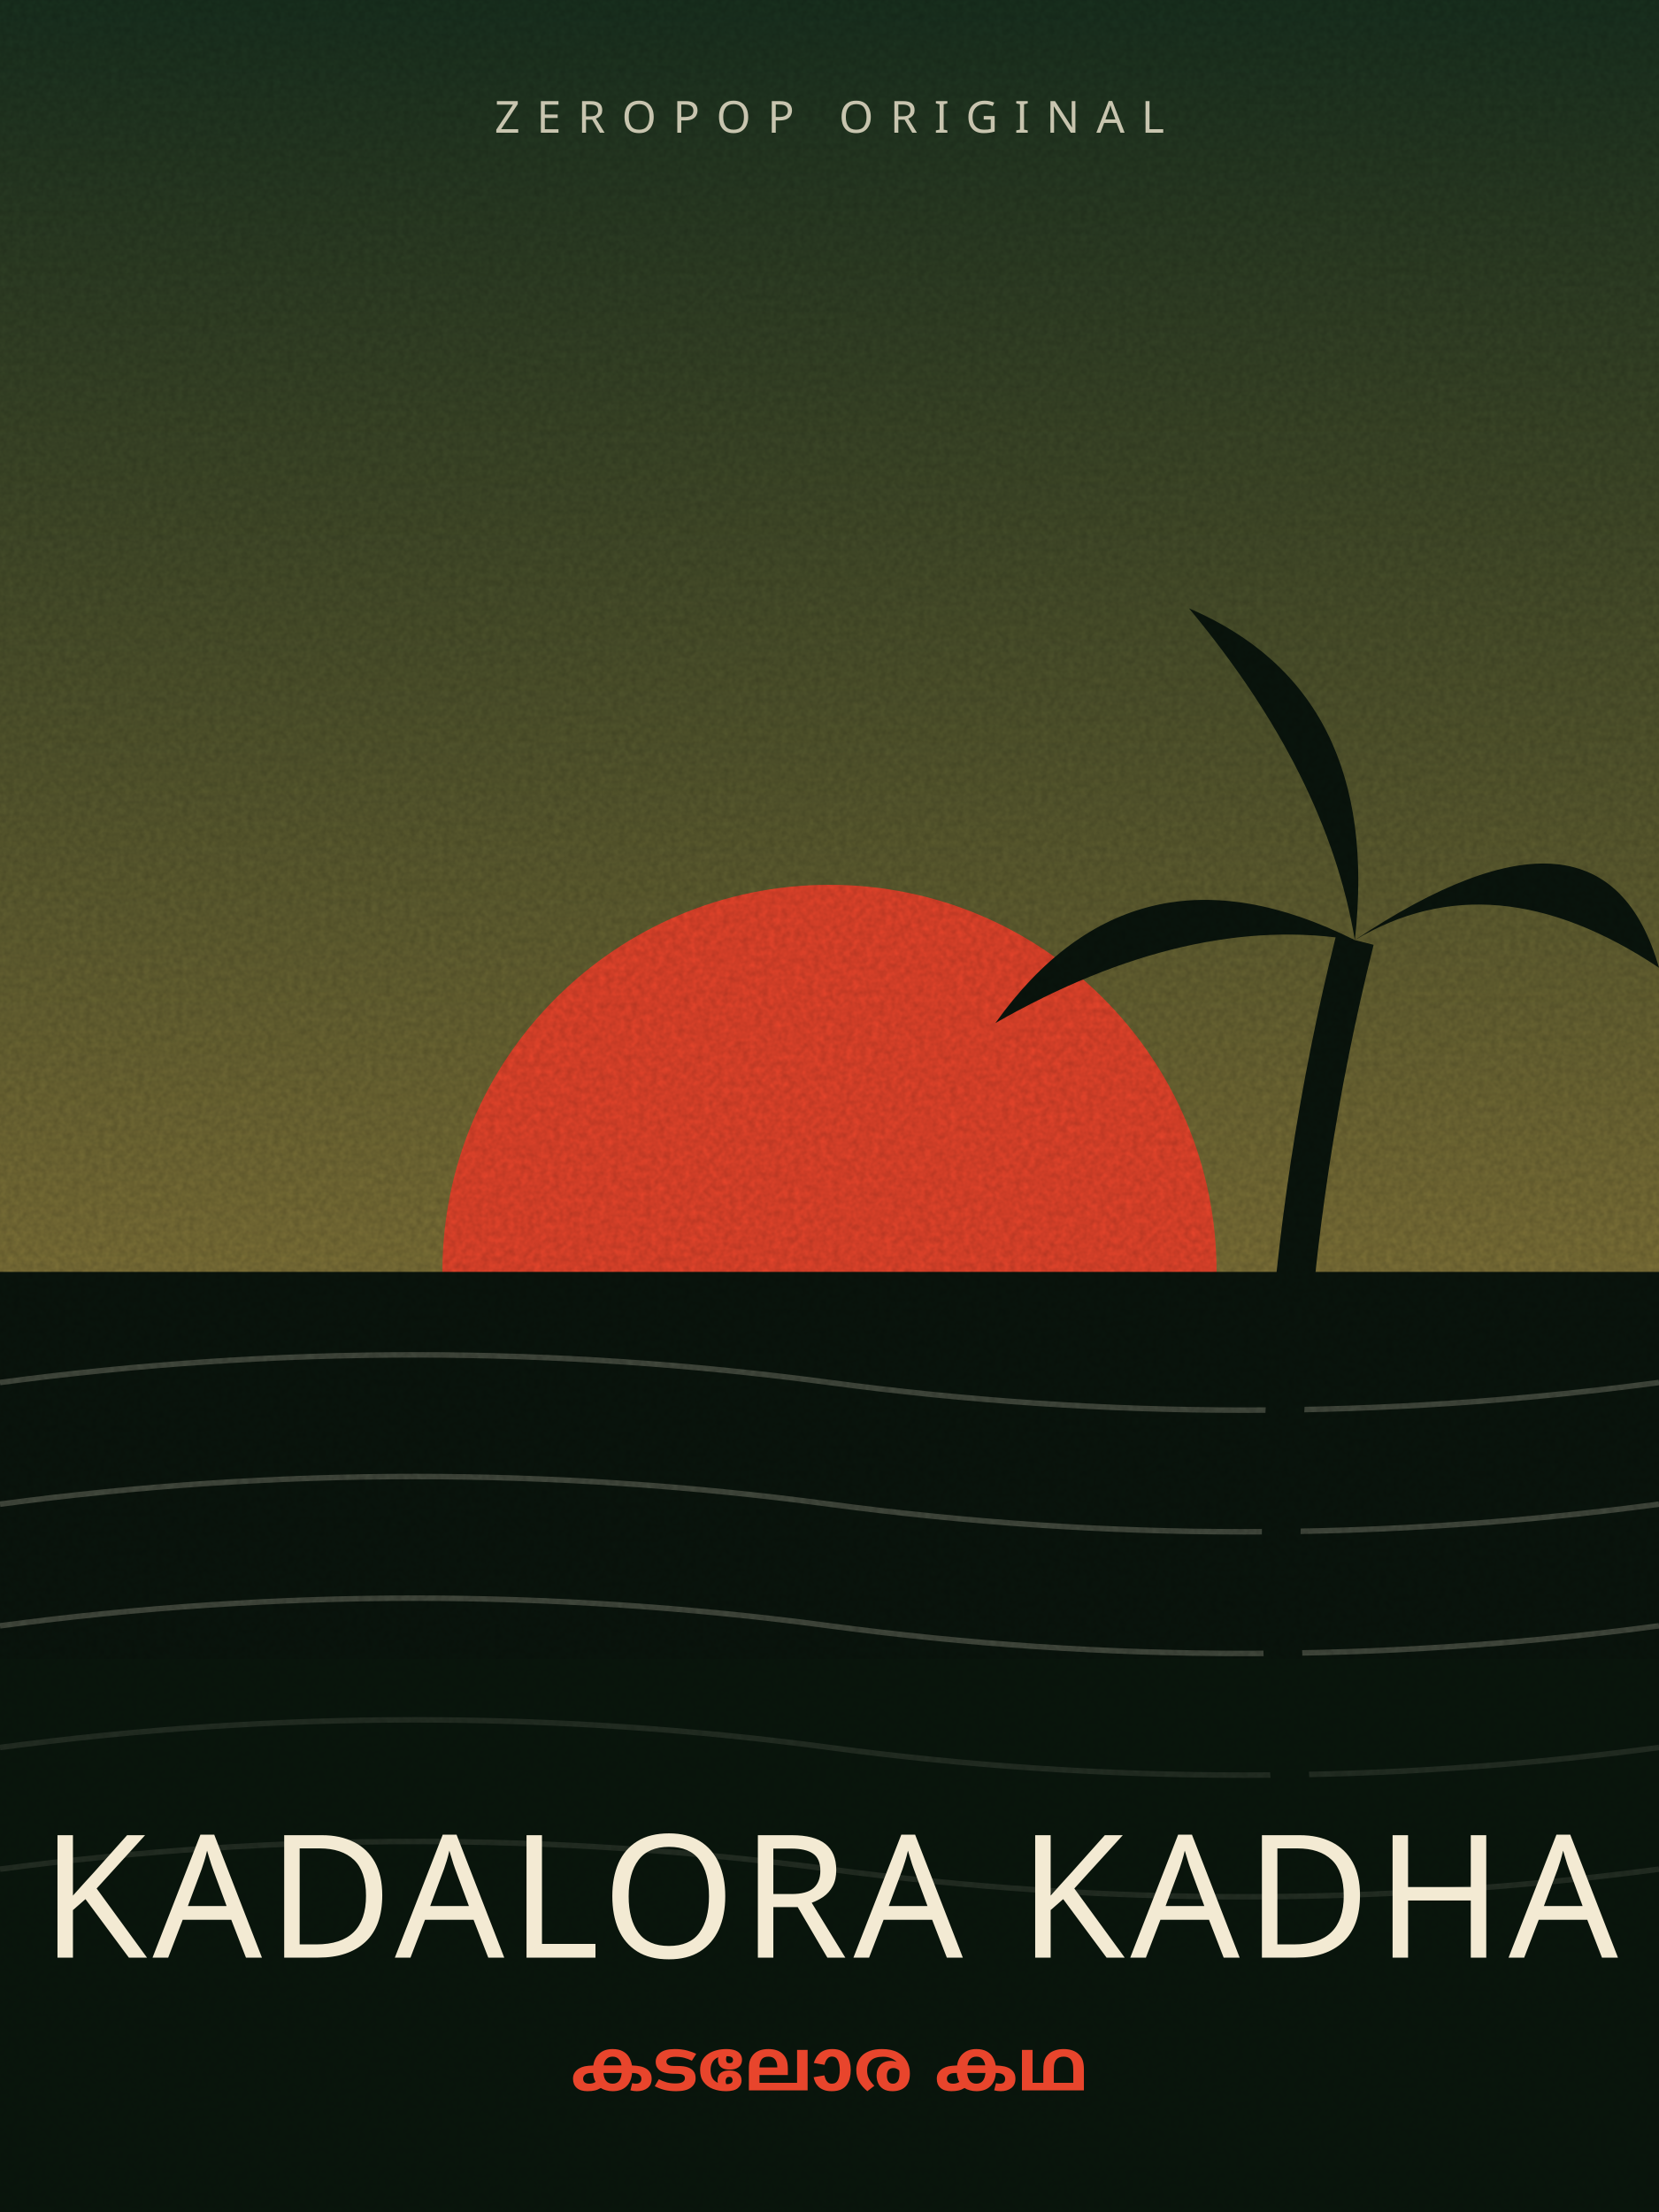
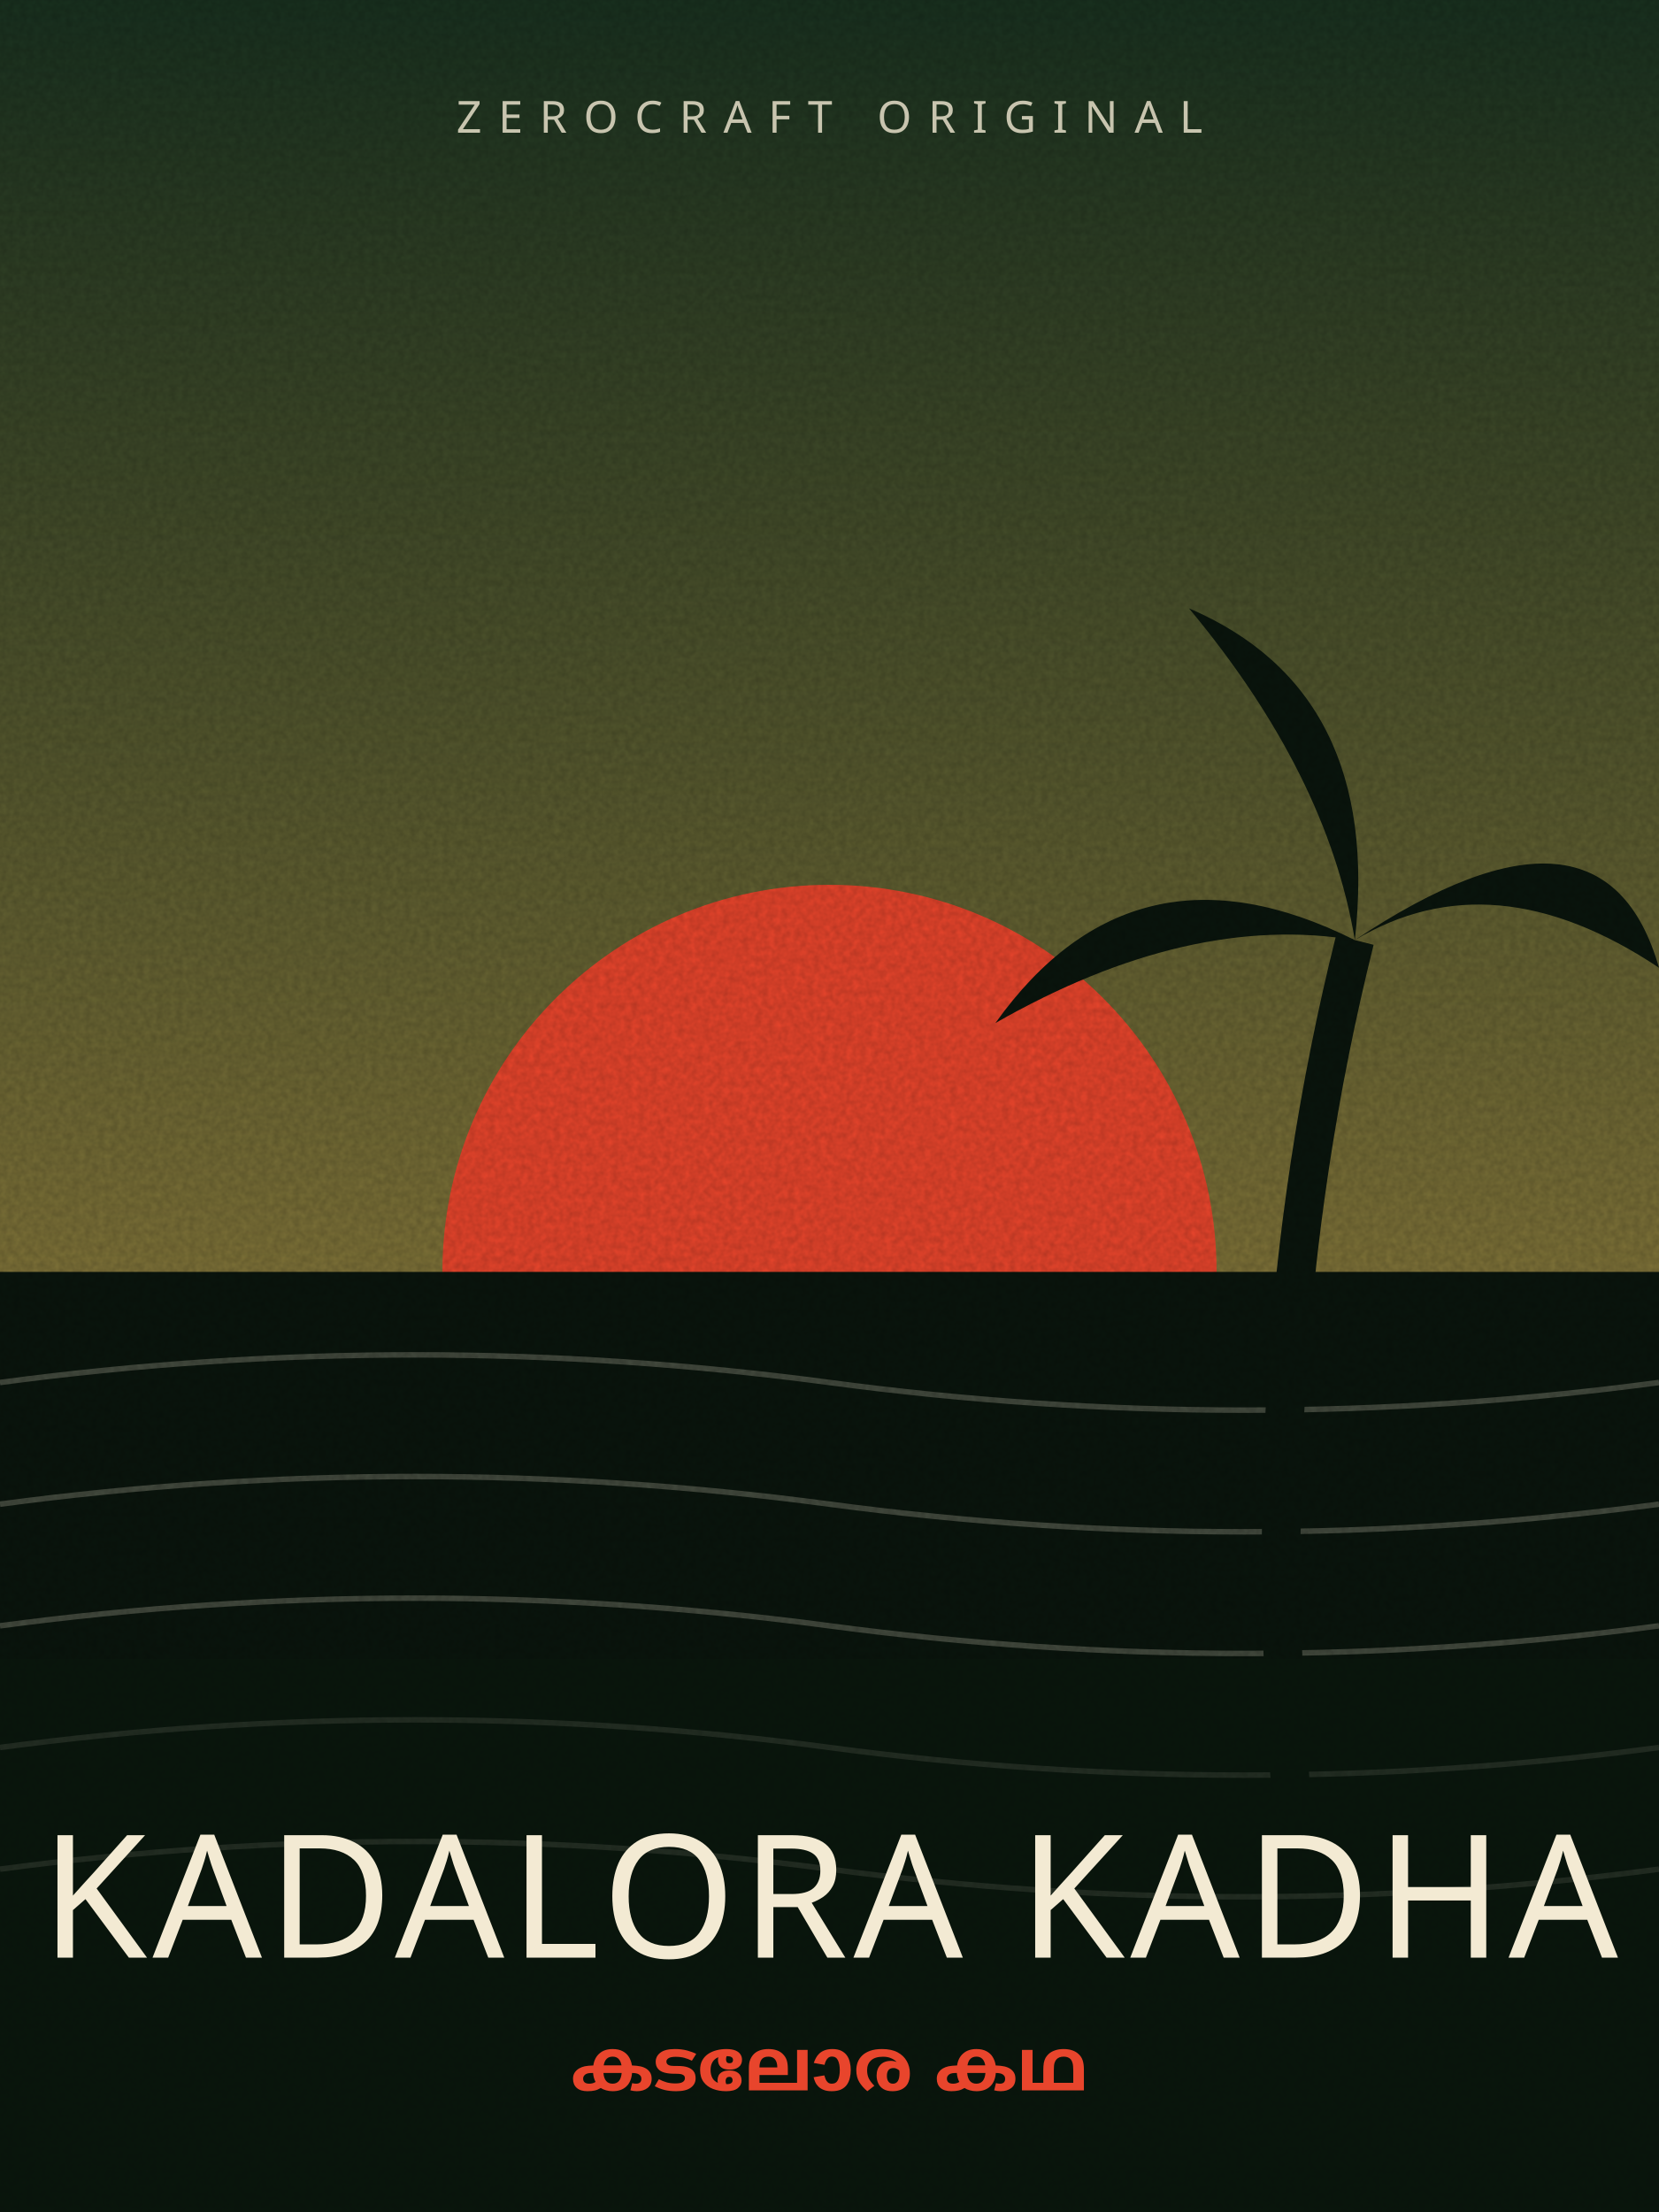
<svg xmlns="http://www.w3.org/2000/svg" viewBox="0 0 300 400">
  <defs>
    <filter id="gr">
      <feTurbulence type="fractalNoise" baseFrequency=".85" numOctaves="2" />
      <feColorMatrix values="0 0 0 0 0 0 0 0 0 0 0 0 0 0 0 0 0 0 .8 0" />
    </filter>
    <filter id="sh" x="-20%" y="-20%" width="140%" height="150%">
      <feDropShadow dx="0" dy="10" stdDeviation="9" flood-color="#1a0a04" flood-opacity=".4" />
    </filter>
    <linearGradient id="wl" x1="0" y1="0" x2="1" y2="1">
      <stop offset="0" stop-color="#EDE3C8" />
      <stop offset="1" stop-color="#D5C49C" />
    </linearGradient>
    <clipPath id="cc">
      <circle cx="200" cy="240" r="55" />
    </clipPath>
    <clipPath id="cm">
      <rect x="115" y="235" width="170" height="125" />
    </clipPath>
  </defs>
  <defs>
    <linearGradient id="g21" x1="0" y1="0" x2="0" y2="1">
      <stop offset="0" stop-color="#18301F" />
      <stop offset="1" stop-color="#C9A24A" />
    </linearGradient>
  </defs>
  <rect width="300" height="400" fill="url(#g21)" />
  <circle cx="150" cy="230" r="70" fill="#E8452C" />
  <rect y="230" width="300" height="170" fill="#0A150D" />
  <path d="M0 250Q75 240 150 250T300 250" stroke="#F3EAD3" stroke-opacity=".25" fill="none" />
  <path d="M0 272Q75 262 150 272T300 272" stroke="#F3EAD3" stroke-opacity=".25" fill="none" />
  <path d="M0 294Q75 284 150 294T300 294" stroke="#F3EAD3" stroke-opacity=".25" fill="none" />
  <path d="M0 316Q75 306 150 316T300 316" stroke="#F3EAD3" stroke-opacity=".25" fill="none" />
  <path d="M0 338Q75 328 150 338T300 338" stroke="#F3EAD3" stroke-opacity=".25" fill="none" />
  <path d="M235 340Q225 250 245 170" stroke="#0A150D" stroke-width="7" fill="none" />
  <path d="M245 170Q205 150 180 185Q215 165 245 170ZM245 170Q290 140 300 175Q270 155 245 170ZM245 170Q250 125 215 110Q240 140 245 170Z" fill="#0A150D" />
  <rect width="300" height="400" filter="url(#gr)" opacity=".28" />
  <rect y="300" width="300" height="100" fill="#0A150D" opacity=".55" />
-   <text x="150" y="24" text-anchor="middle" font-size="8" letter-spacing="3" fill="#F3EAD3" opacity=".8" font-family="Space Mono">ZEROPOP ORIGINAL</text>
+   <text x="150" y="24" text-anchor="middle" font-size="8" letter-spacing="3" fill="#F3EAD3" opacity=".8" font-family="Space Mono">ZEROCRAFT ORIGINAL</text>
  <text x="150" y="354" text-anchor="middle" font-size="31" letter-spacing="1" fill="#F3EAD3" font-family="Anton">KADALORA KADHA</text>
  <text x="150" y="378" text-anchor="middle" font-size="13" fill="#E8452C" font-family="Noto Sans Tamil,Noto Sans Malayalam" font-weight="700">കടലോര കഥ</text>
</svg>
